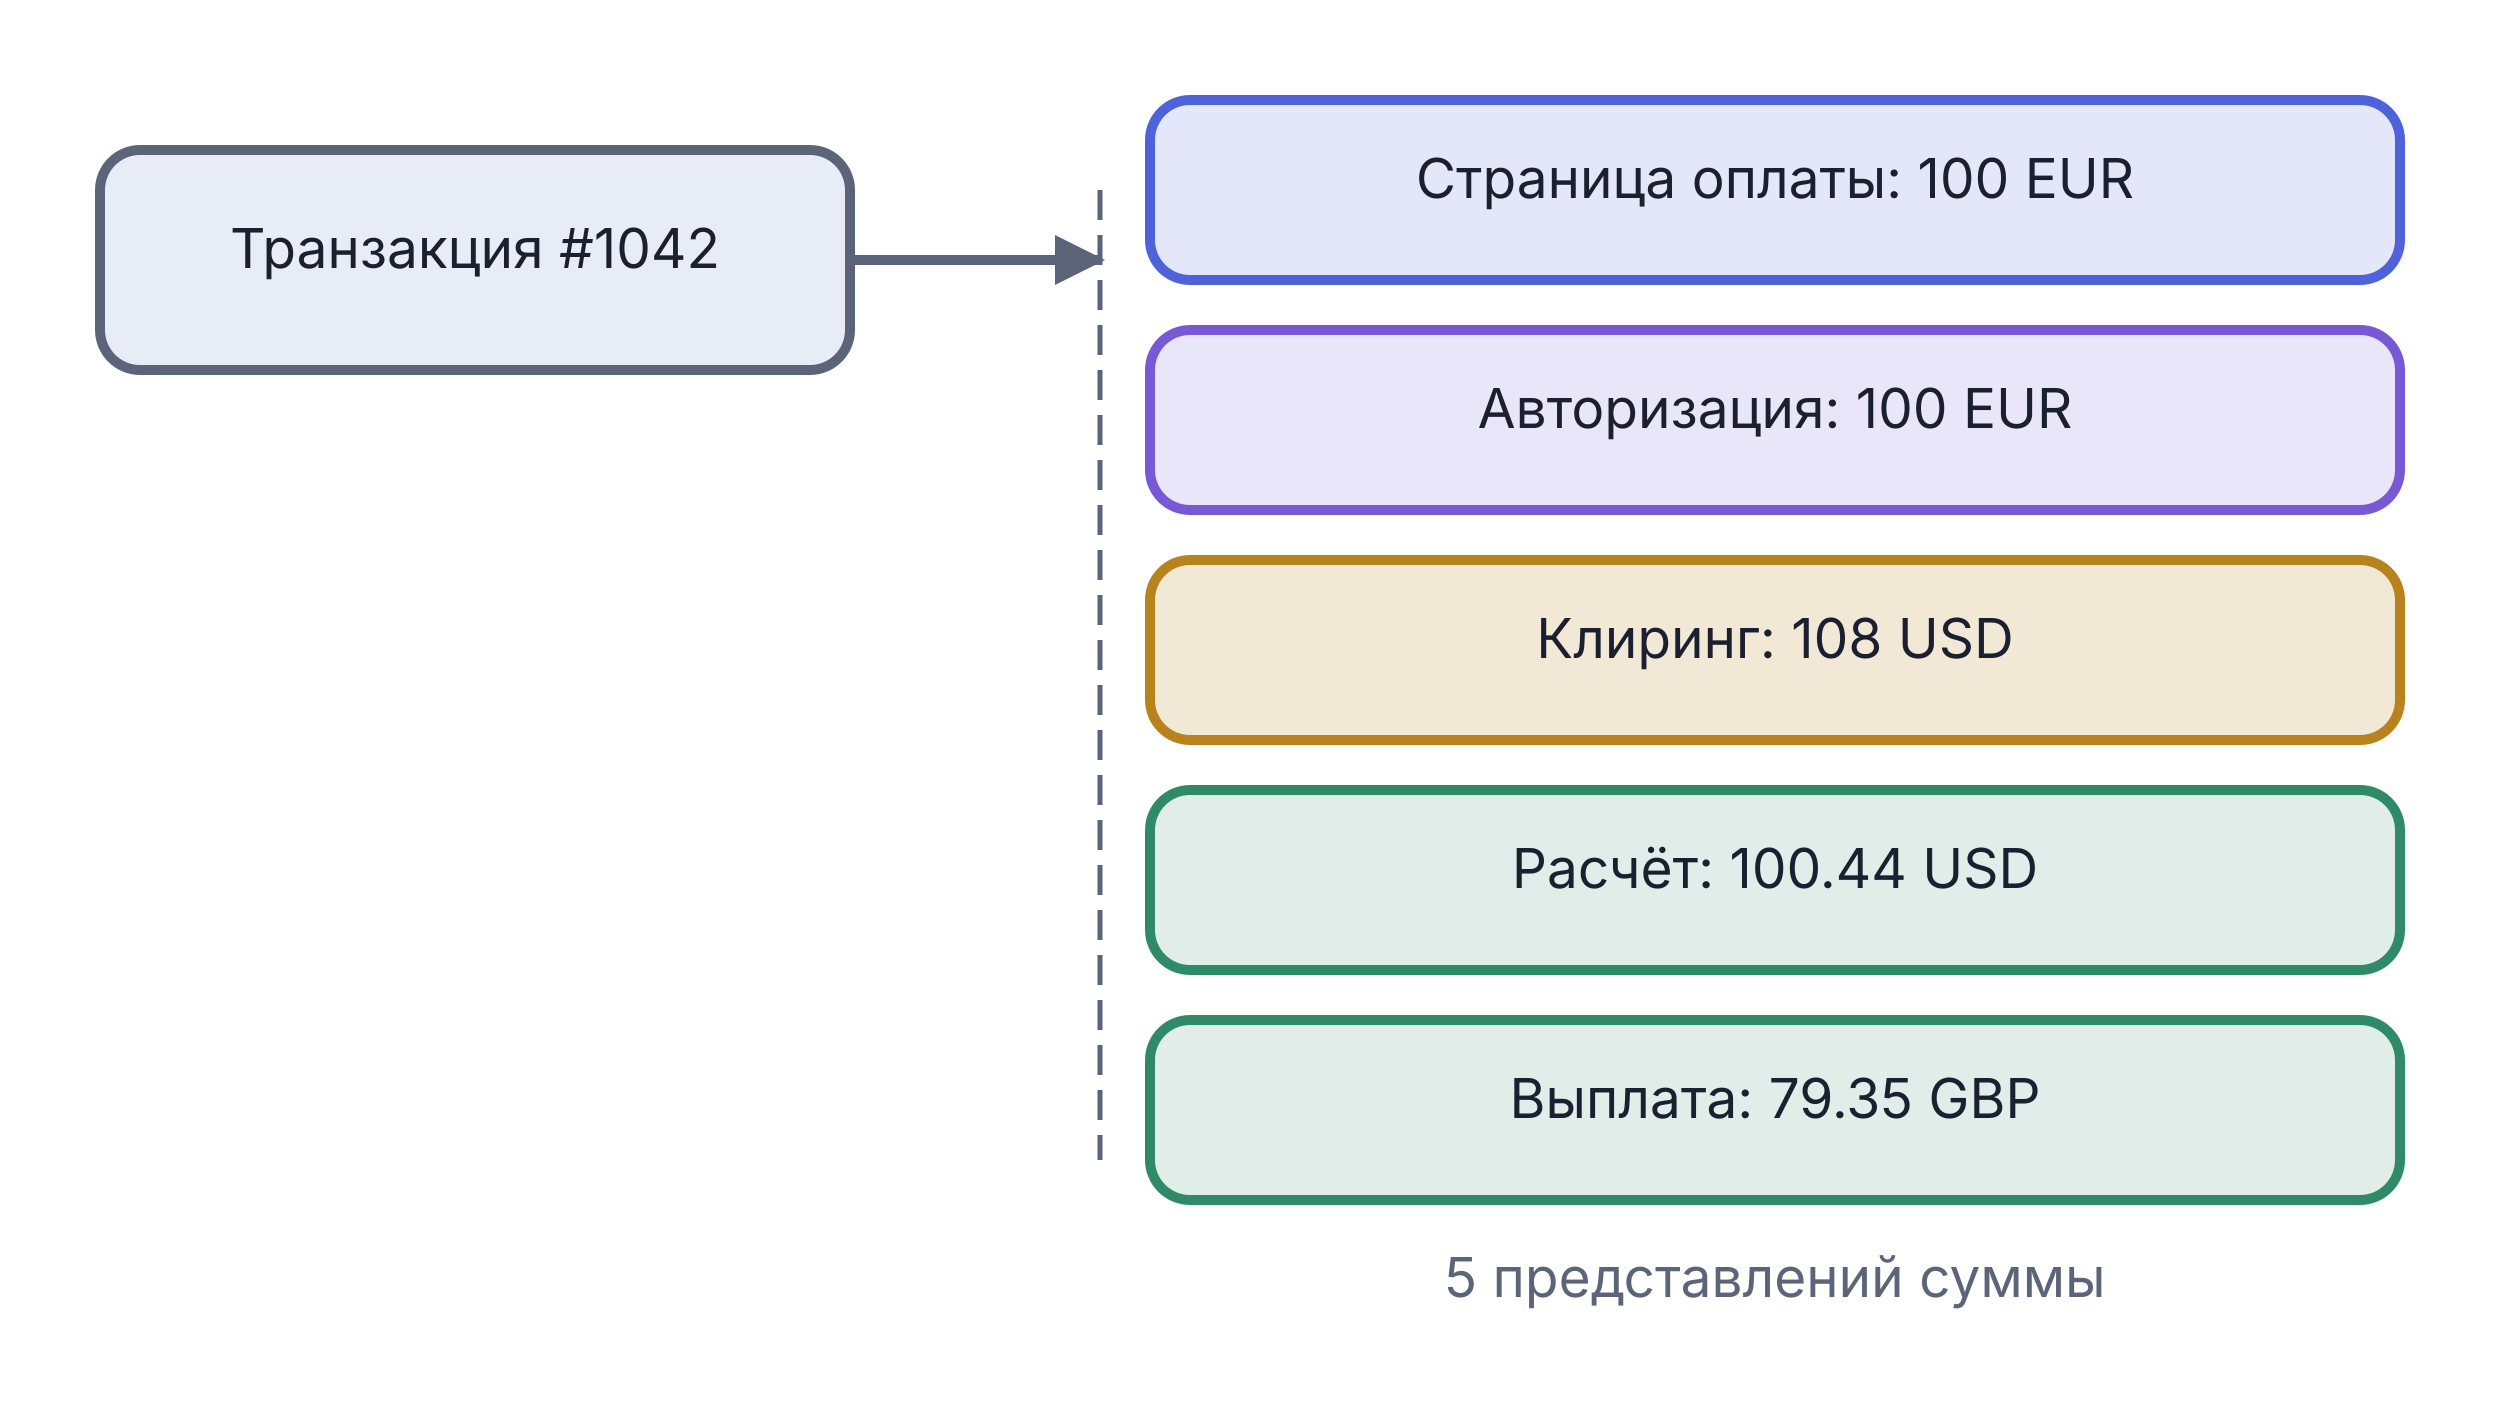
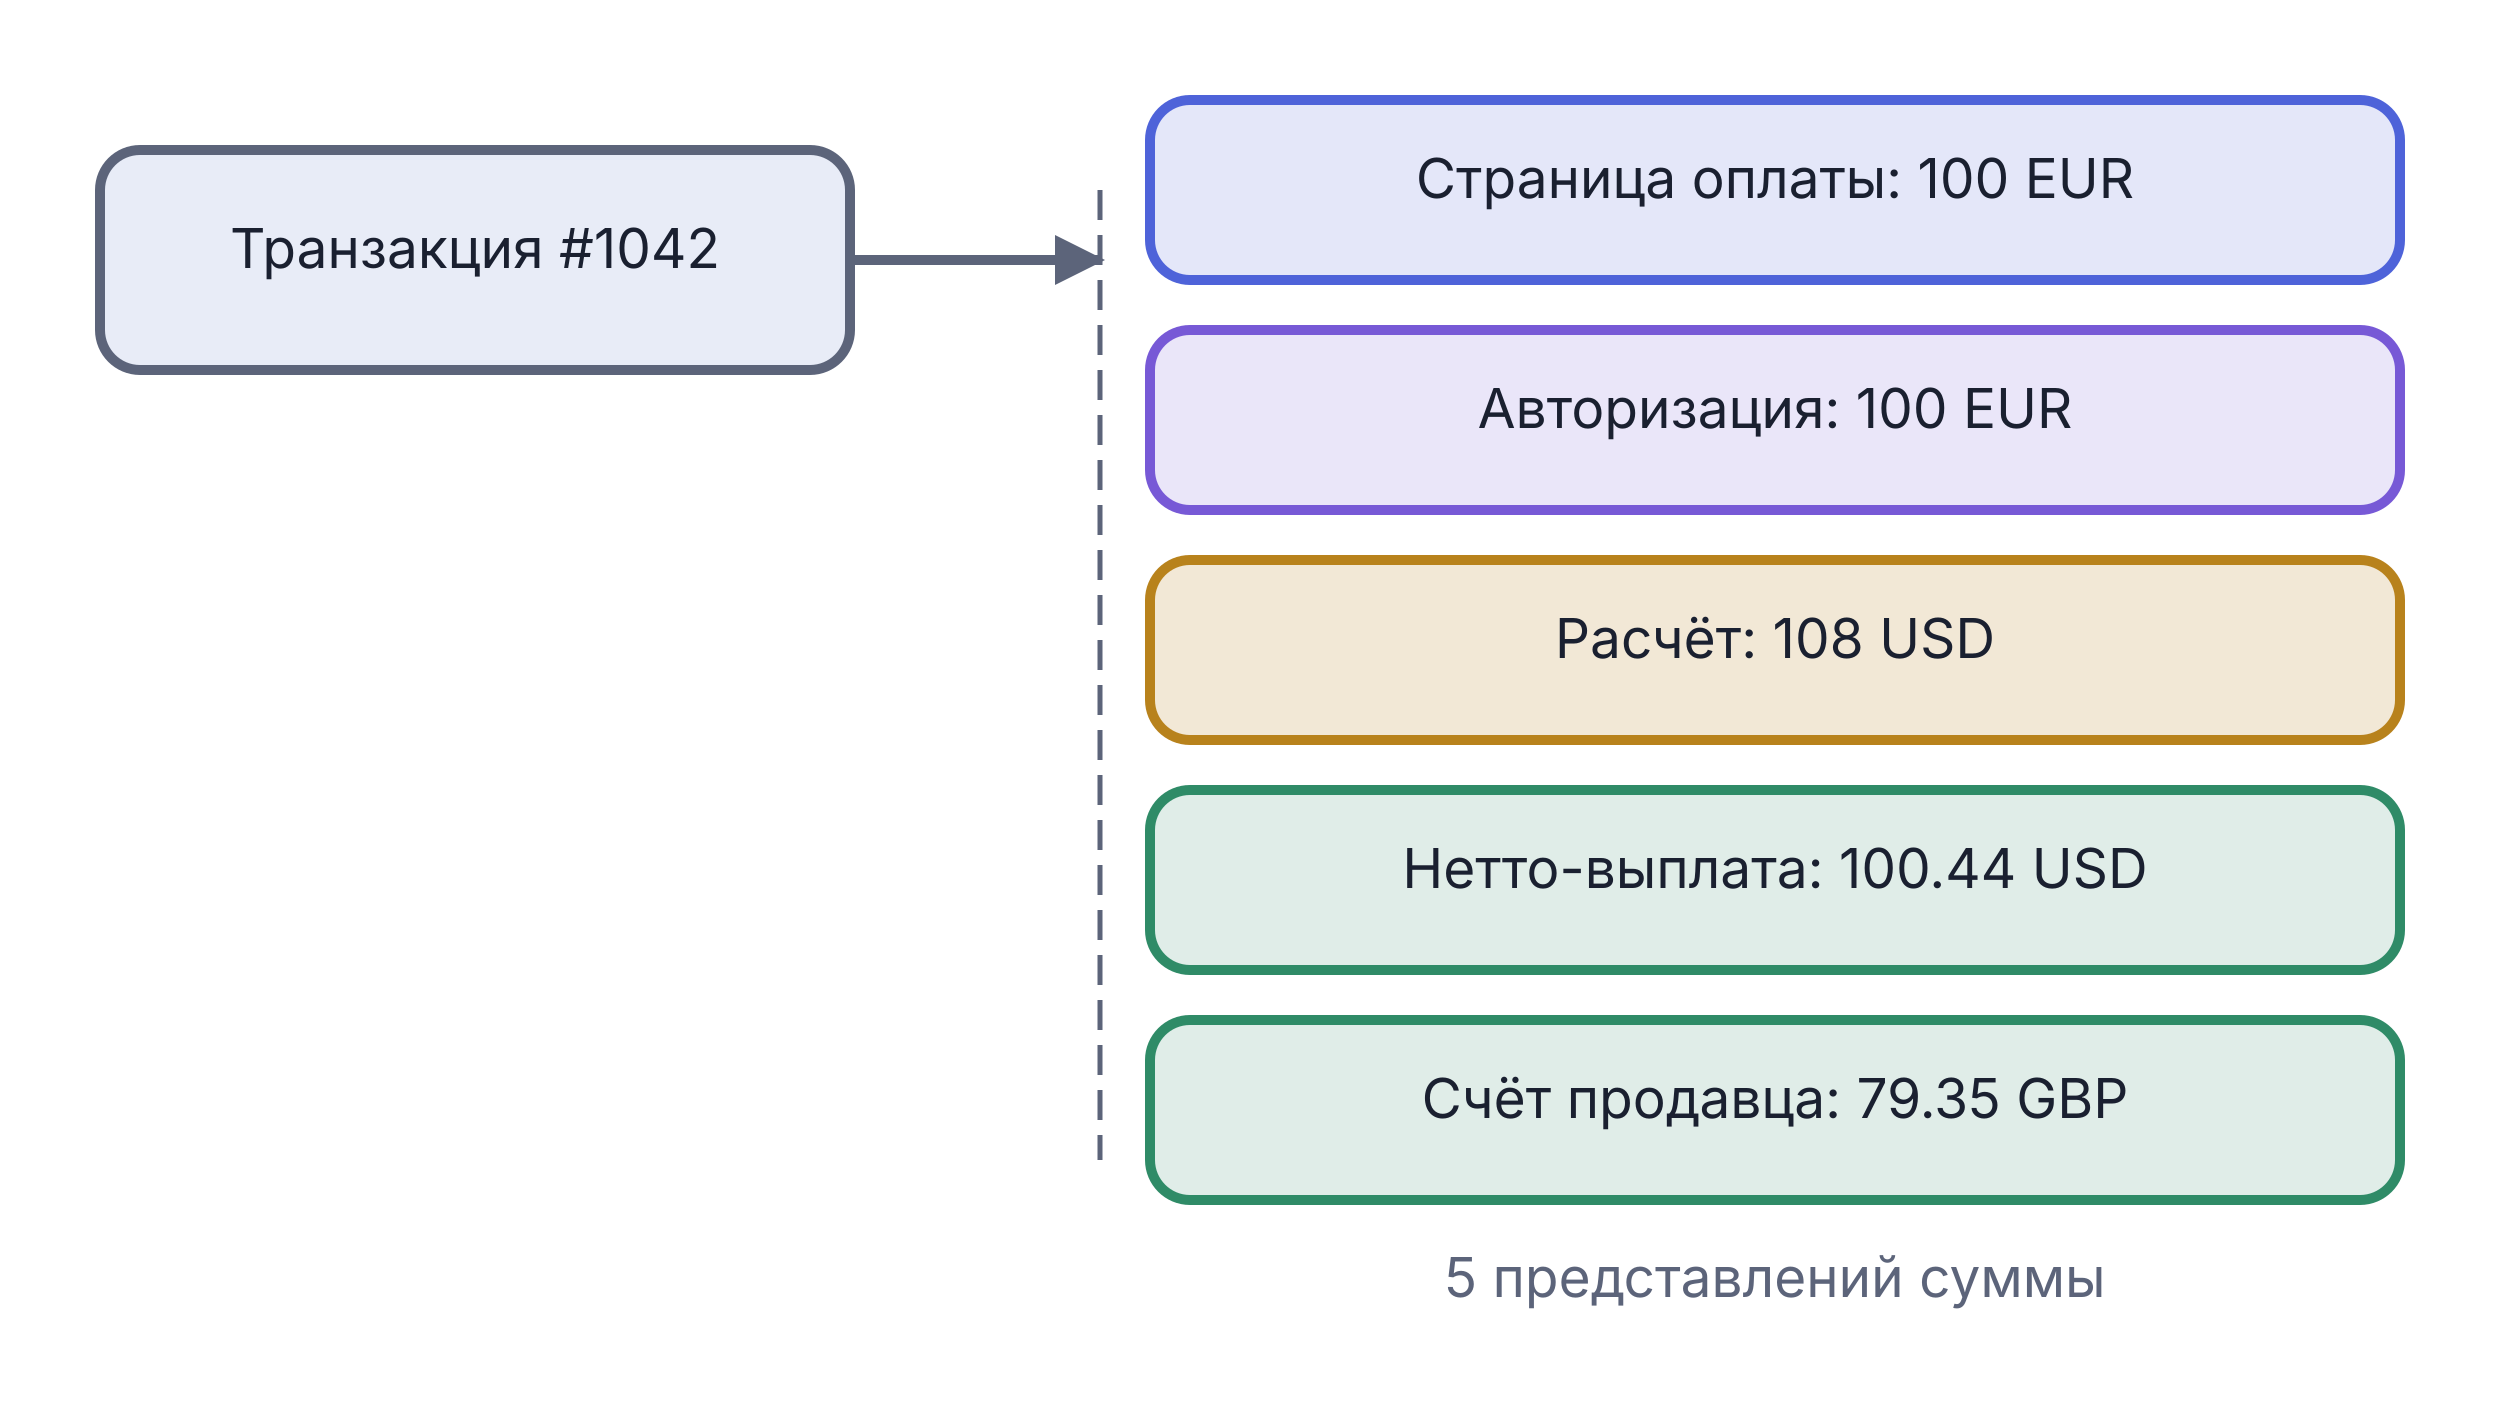
<svg xmlns="http://www.w3.org/2000/svg" viewBox="0 0 500 285" width="500" height="285">
  <defs>
    <marker id="arr-Muted" viewBox="0 0 10 10" refX="9" refY="5" markerWidth="5" markerHeight="5" orient="auto">
      <path d="M0,0 L10,5 L0,10 Z" fill="#5C647A" />
    </marker>
  </defs>
  <rect x="20.0" y="30.0" width="150" height="44" rx="8" fill="#E8ECF7" stroke="#5C647A" stroke-width="2" />
  <text x="95.0" y="53.6" text-anchor="middle" font-family="Inter, -apple-system, BlinkMacSystemFont, 'Helvetica Neue', Arial, sans-serif" font-size="11.0" font-weight="normal" fill="#1A2030">Транзакция #1042</text>
  <line x1="170.0" y1="52.0" x2="220.0" y2="52.0" stroke="#5C647A" stroke-width="2" marker-end="url(#arr-Muted)" />
  <rect x="230.0" y="20.0" width="250" height="36" rx="8" fill="#4E63D9" fill-opacity="0.15" stroke="#4E63D9" stroke-width="2" />
  <text x="355.0" y="39.6" text-anchor="middle" font-family="Inter, -apple-system, BlinkMacSystemFont, 'Helvetica Neue', Arial, sans-serif" font-size="11.0" font-weight="normal" fill="#1A2030">Страница оплаты: 100 EUR</text>
  <rect x="230.0" y="66.0" width="250" height="36" rx="8" fill="#7759D6" fill-opacity="0.15" stroke="#7759D6" stroke-width="2" />
  <text x="355.0" y="85.6" text-anchor="middle" font-family="Inter, -apple-system, BlinkMacSystemFont, 'Helvetica Neue', Arial, sans-serif" font-size="11.0" font-weight="normal" fill="#1A2030">Авторизация: 100 EUR</text>
  <rect x="230.0" y="112.0" width="250" height="36" rx="8" fill="#B8821C" fill-opacity="0.18" stroke="#B8821C" stroke-width="2" />
-   <text x="355.0" y="131.6" text-anchor="middle" font-family="Inter, -apple-system, BlinkMacSystemFont, 'Helvetica Neue', Arial, sans-serif" font-size="11.0" font-weight="normal" fill="#1A2030">Клиринг: 108 USD</text>
+   <text x="355.0" y="131.6" text-anchor="middle" font-family="Inter, -apple-system, BlinkMacSystemFont, 'Helvetica Neue', Arial, sans-serif" font-size="11.0" font-weight="normal" fill="#1A2030">Расчёт: 108 USD</text>
  <rect x="230.0" y="158.0" width="250" height="36" rx="8" fill="#2F8B67" fill-opacity="0.15" stroke="#2F8B67" stroke-width="2" />
-   <text x="355.0" y="177.6" text-anchor="middle" font-family="Inter, -apple-system, BlinkMacSystemFont, 'Helvetica Neue', Arial, sans-serif" font-size="11.0" font-weight="normal" fill="#1A2030">Расчёт: 100.44 USD</text>
+   <text x="355.0" y="177.6" text-anchor="middle" font-family="Inter, -apple-system, BlinkMacSystemFont, 'Helvetica Neue', Arial, sans-serif" font-size="11.0" font-weight="normal" fill="#1A2030">Нетто-выплата: 100.44 USD</text>
  <rect x="230.0" y="204.0" width="250" height="36" rx="8" fill="#2F8B67" fill-opacity="0.15" stroke="#2F8B67" stroke-width="2" />
-   <text x="355.0" y="223.6" text-anchor="middle" font-family="Inter, -apple-system, BlinkMacSystemFont, 'Helvetica Neue', Arial, sans-serif" font-size="11.0" font-weight="normal" fill="#1A2030">Выплата: 79.35 GBP</text>
+   <text x="355.0" y="223.6" text-anchor="middle" font-family="Inter, -apple-system, BlinkMacSystemFont, 'Helvetica Neue', Arial, sans-serif" font-size="11.0" font-weight="normal" fill="#1A2030">Счёт продавца: 79.35 GBP</text>
  <line x1="220.0" y1="38.0" x2="220.0" y2="232.0" stroke="#5C647A" stroke-width="1" stroke-dasharray="6,3" />
  <text x="355.0" y="259.4" text-anchor="middle" font-family="Inter, -apple-system, BlinkMacSystemFont, 'Helvetica Neue', Arial, sans-serif" font-size="11.0" fill="#5C647A">5 представлений суммы</text>
</svg>
